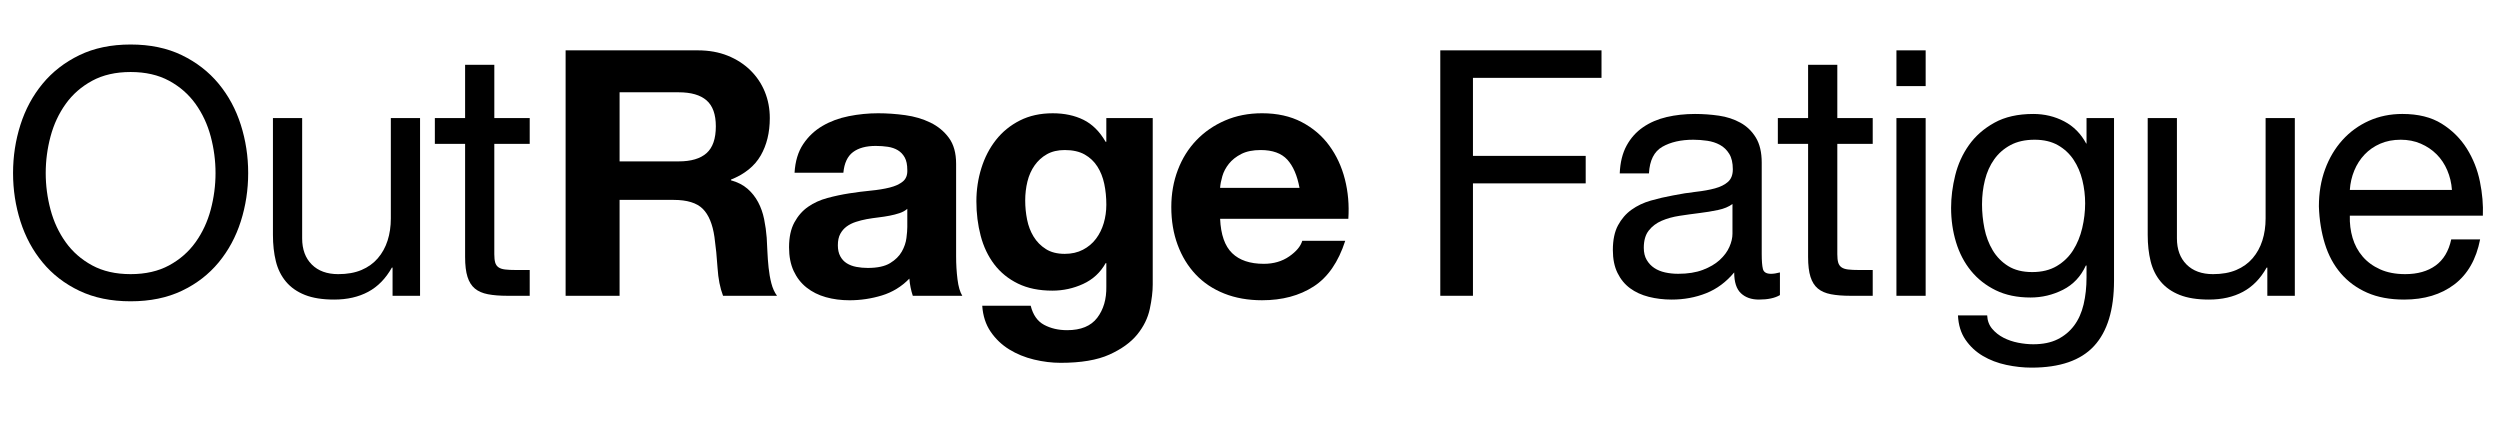
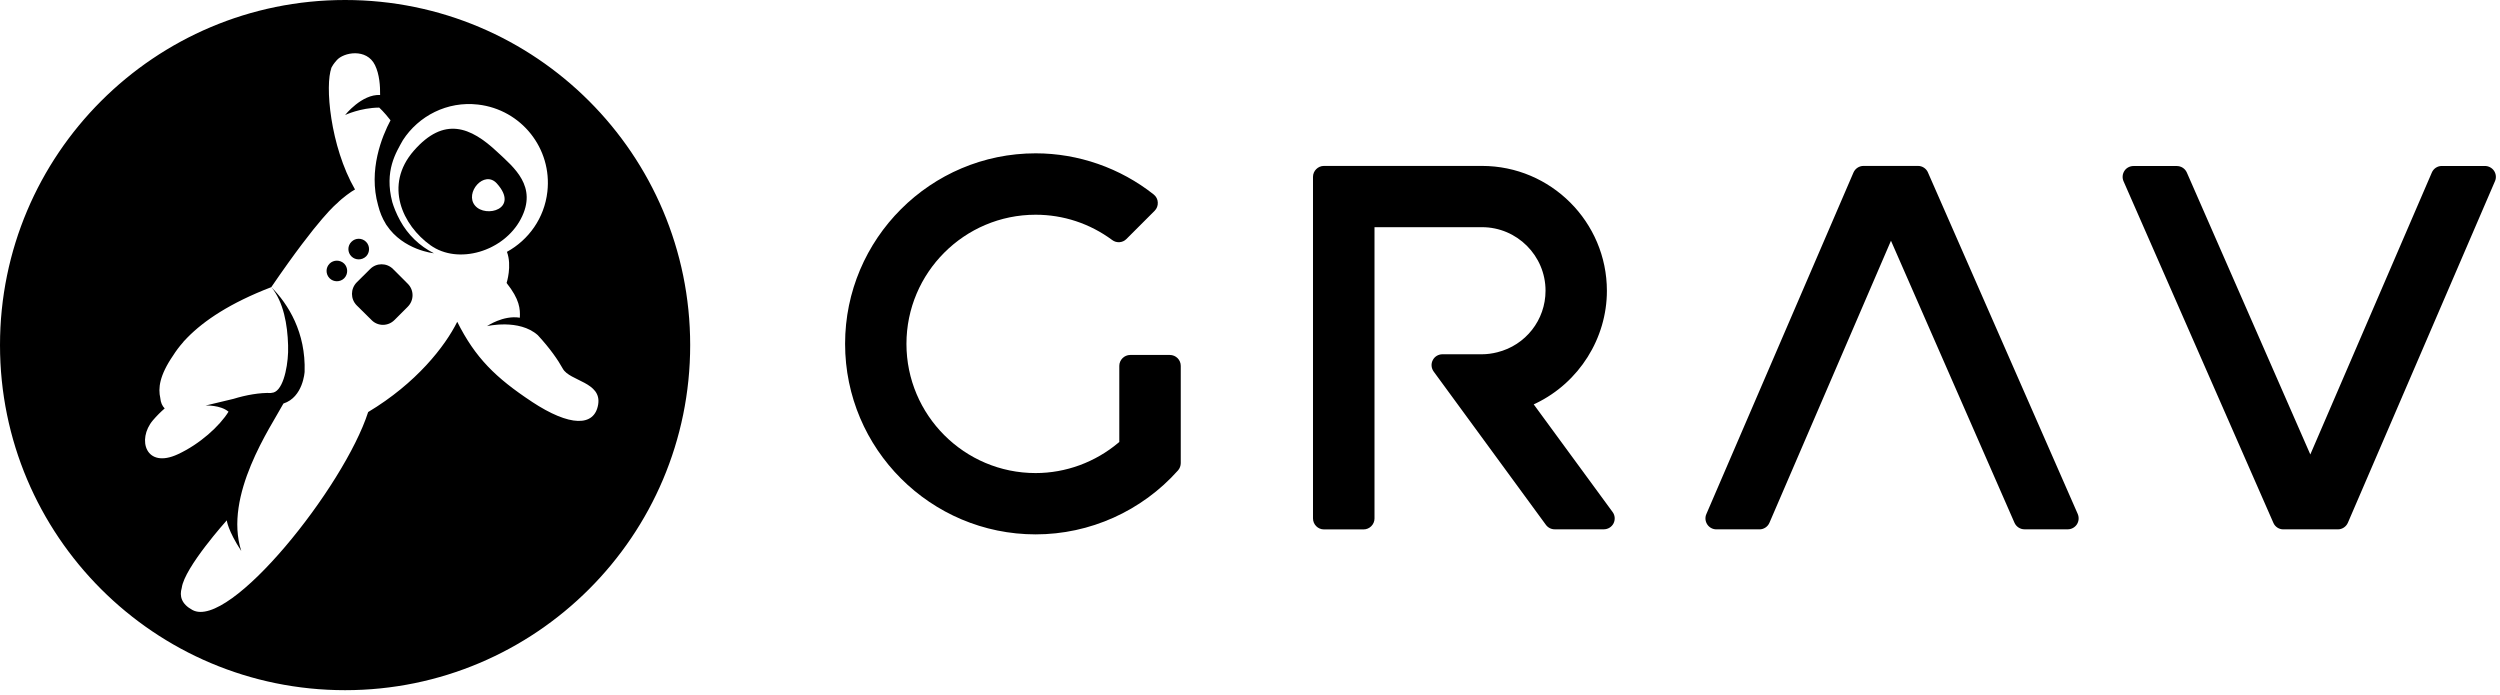
- <svg xmlns="http://www.w3.org/2000/svg" version="1.1" id="Layer_1" x="0px" y="0px" width="400px" height="70px" viewBox="0 0 400 70" enable-background="new 0 0 400 70" xml:space="preserve">
-   <g enable-background="new    ">
-     <path d="M3.272,19.964c0.788-2.476,1.971-4.666,3.547-6.572c1.576-1.907,3.538-3.429,5.885-4.565   c2.346-1.136,5.078-1.705,8.195-1.705c3.116,0,5.848,0.569,8.195,1.705c2.346,1.137,4.308,2.659,5.885,4.565   c1.576,1.906,2.759,4.097,3.547,6.572c0.788,2.475,1.183,5.051,1.183,7.728s-0.395,5.252-1.183,7.728   c-0.789,2.475-1.971,4.666-3.547,6.572c-1.577,1.907-3.539,3.419-5.885,4.537c-2.347,1.118-5.079,1.678-8.195,1.678   c-3.117,0-5.849-0.56-8.195-1.678c-2.347-1.118-4.309-2.63-5.885-4.537c-1.577-1.906-2.759-4.098-3.547-6.572   c-0.789-2.476-1.183-5.051-1.183-7.728S2.483,22.438,3.272,19.964z M8.085,33.549c0.513,1.925,1.32,3.657,2.42,5.197   s2.511,2.777,4.235,3.713c1.723,0.935,3.776,1.402,6.16,1.402c2.383,0,4.436-0.468,6.16-1.402c1.723-0.936,3.135-2.173,4.235-3.713   s1.906-3.272,2.42-5.197c0.513-1.925,0.77-3.878,0.77-5.857c0-1.98-0.257-3.933-0.77-5.857c-0.514-1.926-1.32-3.658-2.42-5.198   s-2.512-2.777-4.235-3.712c-1.724-0.935-3.777-1.403-6.16-1.403c-2.384,0-4.437,0.468-6.16,1.403   c-1.724,0.935-3.135,2.172-4.235,3.712s-1.907,3.272-2.42,5.198c-0.514,1.925-0.77,3.877-0.77,5.857   C7.315,29.671,7.571,31.624,8.085,33.549z" />
-     <path d="M62.81,47.326v-4.51H62.7c-0.99,1.76-2.255,3.053-3.795,3.877c-1.54,0.825-3.355,1.238-5.445,1.238   c-1.87,0-3.429-0.248-4.675-0.743c-1.247-0.495-2.255-1.2-3.025-2.117c-0.77-0.916-1.311-2.008-1.623-3.272   c-0.312-1.266-0.467-2.668-0.467-4.208V18.892h4.675v19.25c0,1.76,0.513,3.153,1.54,4.18c1.026,1.026,2.438,1.54,4.235,1.54   c1.43,0,2.667-0.22,3.712-0.66s1.916-1.063,2.612-1.87c0.696-0.806,1.219-1.75,1.567-2.832c0.348-1.081,0.522-2.264,0.522-3.548   v-16.06h4.675v28.435H62.81z" />
-     <path d="M84.754,18.892v4.125h-5.665v17.654c0,0.55,0.046,0.99,0.138,1.32c0.091,0.33,0.266,0.587,0.522,0.77   c0.256,0.185,0.614,0.303,1.073,0.358c0.458,0.055,1.053,0.082,1.787,0.082h2.145v4.125H81.18c-1.21,0-2.247-0.082-3.107-0.247   c-0.862-0.165-1.559-0.468-2.09-0.908c-0.532-0.439-0.926-1.062-1.182-1.87c-0.257-0.806-0.385-1.869-0.385-3.189V23.017h-4.84   v-4.125h4.84v-8.525h4.675v8.525H84.754z" />
-   </g>
-   <g enable-background="new    ">
-     <path d="M111.674,8.056c1.76,0,3.345,0.285,4.757,0.853c1.411,0.569,2.621,1.348,3.63,2.337c1.008,0.99,1.778,2.137,2.31,3.438   c0.531,1.302,0.797,2.704,0.797,4.208c0,2.31-0.486,4.309-1.458,5.994c-0.972,1.688-2.557,2.971-4.757,3.851v0.109   c1.063,0.294,1.943,0.743,2.64,1.348c0.696,0.605,1.265,1.32,1.705,2.146c0.44,0.825,0.76,1.732,0.962,2.723   c0.201,0.989,0.338,1.979,0.413,2.97c0.036,0.624,0.073,1.356,0.11,2.2c0.036,0.844,0.101,1.705,0.192,2.585   c0.091,0.88,0.238,1.714,0.44,2.502c0.201,0.789,0.504,1.458,0.908,2.008h-8.635c-0.477-1.246-0.77-2.731-0.88-4.455   c-0.11-1.723-0.275-3.373-0.495-4.95c-0.294-2.053-0.917-3.556-1.87-4.51c-0.954-0.953-2.512-1.43-4.675-1.43h-8.635v15.345h-8.635   V8.056H111.674z M108.594,25.821c1.98,0,3.465-0.44,4.455-1.32c0.99-0.88,1.485-2.31,1.485-4.29c0-1.906-0.495-3.29-1.485-4.152   c-0.99-0.861-2.475-1.292-4.455-1.292h-9.46v11.055H108.594z" />
-     <path d="M127.128,27.636c0.11-1.833,0.568-3.354,1.375-4.564c0.806-1.21,1.833-2.182,3.08-2.915   c1.246-0.733,2.648-1.256,4.208-1.567c1.558-0.312,3.125-0.468,4.702-0.468c1.43,0,2.878,0.102,4.345,0.303   c1.466,0.202,2.805,0.597,4.015,1.183c1.21,0.587,2.2,1.402,2.97,2.447s1.155,2.43,1.155,4.152v14.795   c0,1.284,0.073,2.512,0.22,3.686c0.146,1.174,0.403,2.054,0.77,2.64h-7.92c-0.147-0.44-0.267-0.889-0.357-1.348   c-0.092-0.458-0.157-0.926-0.193-1.402c-1.247,1.284-2.714,2.182-4.4,2.695c-1.687,0.513-3.41,0.77-5.17,0.77   c-1.357,0-2.622-0.165-3.795-0.495c-1.174-0.33-2.2-0.843-3.08-1.54c-0.88-0.695-1.567-1.576-2.062-2.64s-0.743-2.328-0.743-3.795   c0-1.613,0.284-2.942,0.853-3.987c0.568-1.045,1.301-1.879,2.2-2.503c0.898-0.623,1.925-1.091,3.08-1.402   c1.155-0.312,2.318-0.559,3.492-0.742c1.173-0.184,2.328-0.33,3.465-0.44c1.136-0.11,2.145-0.275,3.025-0.495   s1.576-0.54,2.09-0.962c0.513-0.422,0.751-1.036,0.715-1.843c0-0.843-0.138-1.513-0.413-2.008s-0.642-0.88-1.1-1.155   c-0.459-0.274-0.99-0.458-1.595-0.55c-0.605-0.091-1.256-0.138-1.952-0.138c-1.54,0-2.75,0.33-3.63,0.99   c-0.88,0.66-1.394,1.76-1.54,3.3H127.128z M145.168,33.411c-0.33,0.294-0.743,0.522-1.238,0.688s-1.027,0.303-1.595,0.412   c-0.569,0.11-1.165,0.202-1.788,0.275c-0.624,0.074-1.247,0.165-1.87,0.275c-0.587,0.109-1.165,0.257-1.732,0.439   c-0.569,0.185-1.064,0.432-1.485,0.743c-0.422,0.312-0.762,0.706-1.018,1.182c-0.257,0.478-0.385,1.082-0.385,1.815   c0,0.697,0.128,1.284,0.385,1.76c0.256,0.478,0.605,0.853,1.045,1.128c0.44,0.274,0.953,0.467,1.54,0.577   c0.586,0.11,1.191,0.165,1.815,0.165c1.54,0,2.731-0.256,3.575-0.77c0.843-0.514,1.466-1.128,1.87-1.843   c0.403-0.715,0.651-1.438,0.743-2.173c0.091-0.732,0.138-1.319,0.138-1.76V33.411z" />
-     <path d="M183.97,49.416c-0.312,1.466-0.981,2.833-2.007,4.098c-1.027,1.265-2.512,2.338-4.455,3.218   c-1.944,0.88-4.547,1.319-7.81,1.319c-1.394,0-2.814-0.174-4.262-0.522c-1.449-0.349-2.769-0.889-3.96-1.622   c-1.192-0.734-2.182-1.678-2.97-2.833c-0.789-1.154-1.238-2.539-1.348-4.152h7.755c0.366,1.467,1.082,2.483,2.145,3.053   c1.063,0.568,2.292,0.853,3.685,0.853c2.2,0,3.804-0.66,4.812-1.98c1.008-1.319,1.494-2.988,1.458-5.005v-3.739h-0.11   c-0.844,1.504-2.044,2.612-3.603,3.327c-1.559,0.715-3.199,1.072-4.922,1.072c-2.127,0-3.96-0.375-5.5-1.127   c-1.54-0.751-2.805-1.778-3.795-3.08c-0.99-1.302-1.715-2.823-2.173-4.565c-0.459-1.741-0.688-3.583-0.688-5.527   c0-1.833,0.266-3.603,0.798-5.308c0.531-1.705,1.311-3.208,2.337-4.51c1.026-1.301,2.3-2.338,3.822-3.107   c1.521-0.771,3.272-1.155,5.252-1.155c1.87,0,3.511,0.349,4.923,1.045c1.411,0.697,2.593,1.87,3.547,3.521h0.11v-3.795h7.425   v26.619C184.438,46.648,184.281,47.949,183.97,49.416z M173.273,39.956c0.843-0.439,1.54-1.026,2.09-1.76s0.962-1.567,1.237-2.503   c0.275-0.935,0.413-1.915,0.413-2.942c0-1.173-0.11-2.282-0.33-3.327c-0.22-1.045-0.587-1.971-1.1-2.777   c-0.514-0.807-1.192-1.448-2.035-1.926c-0.844-0.476-1.907-0.715-3.19-0.715c-1.1,0-2.044,0.221-2.833,0.66   c-0.789,0.44-1.449,1.036-1.98,1.788c-0.532,0.752-0.917,1.613-1.155,2.585c-0.239,0.972-0.357,1.989-0.357,3.052   c0,1.027,0.101,2.045,0.303,3.053c0.201,1.009,0.55,1.917,1.045,2.723c0.495,0.807,1.146,1.467,1.953,1.979   c0.806,0.515,1.815,0.771,3.025,0.771C171.458,40.616,172.429,40.396,173.273,39.956z" />
-     <path d="M197.143,40.506c1.173,1.138,2.86,1.705,5.061,1.705c1.576,0,2.933-0.394,4.069-1.183c1.136-0.788,1.833-1.622,2.09-2.502   h6.875c-1.1,3.41-2.786,5.849-5.06,7.314c-2.273,1.468-5.023,2.2-8.25,2.2c-2.237,0-4.254-0.357-6.05-1.072   c-1.797-0.715-3.319-1.732-4.565-3.053c-1.247-1.32-2.209-2.896-2.888-4.729c-0.679-1.833-1.017-3.851-1.017-6.051   c0-2.126,0.348-4.105,1.045-5.939c0.696-1.833,1.686-3.419,2.97-4.758c1.283-1.338,2.814-2.393,4.593-3.162   c1.778-0.771,3.749-1.155,5.913-1.155c2.42,0,4.527,0.468,6.324,1.402c1.797,0.936,3.273,2.191,4.428,3.768   c1.155,1.577,1.988,3.374,2.503,5.391c0.513,2.017,0.696,4.125,0.55,6.324h-20.515C195.328,37.536,195.969,39.37,197.143,40.506z    M205.971,25.546c-0.936-1.025-2.357-1.54-4.264-1.54c-1.247,0-2.282,0.212-3.107,0.633c-0.825,0.422-1.485,0.944-1.98,1.567   c-0.495,0.624-0.844,1.284-1.045,1.98c-0.202,0.696-0.322,1.319-0.358,1.87h12.705C207.556,28.076,206.904,26.573,205.971,25.546z" />
-   </g>
-   <g enable-background="new    ">
-     <path d="M256.241,8.056v4.4h-20.569v12.485h18.039v4.399h-18.039v17.985h-5.226V8.056H256.241z" />
-     <path d="M284.785,47.216c-0.807,0.477-1.924,0.716-3.354,0.716c-1.21,0-2.173-0.34-2.888-1.018   c-0.715-0.679-1.072-1.788-1.072-3.328c-1.283,1.54-2.777,2.649-4.482,3.328c-1.705,0.678-3.547,1.018-5.527,1.018   c-1.284,0-2.503-0.147-3.658-0.44c-1.154-0.293-2.154-0.751-2.997-1.375c-0.844-0.623-1.513-1.438-2.007-2.447   c-0.496-1.009-0.743-2.228-0.743-3.658c0-1.612,0.274-2.933,0.825-3.96c0.55-1.025,1.273-1.86,2.172-2.502s1.926-1.128,3.08-1.458   c1.155-0.33,2.338-0.604,3.548-0.824c1.283-0.257,2.503-0.449,3.657-0.578c1.155-0.128,2.173-0.311,3.053-0.55   c0.88-0.238,1.576-0.586,2.09-1.045c0.514-0.458,0.77-1.128,0.77-2.008c0-1.025-0.191-1.851-0.576-2.475   c-0.386-0.623-0.881-1.101-1.486-1.43c-0.604-0.33-1.283-0.551-2.034-0.66c-0.752-0.11-1.495-0.165-2.228-0.165   c-1.98,0-3.63,0.376-4.95,1.127c-1.319,0.752-2.034,2.173-2.146,4.263h-4.674c0.072-1.76,0.439-3.245,1.1-4.455   s1.54-2.19,2.64-2.942c1.101-0.751,2.356-1.292,3.768-1.622s2.924-0.495,4.538-0.495c1.283,0,2.557,0.092,3.822,0.274   c1.265,0.184,2.41,0.558,3.438,1.125c1.025,0.567,1.852,1.363,2.475,2.388s0.936,2.359,0.936,4.006v14.599   c0,1.099,0.062,1.902,0.191,2.415c0.129,0.512,0.559,0.769,1.293,0.769c0.403,0,0.881-0.073,1.43-0.221V47.216z M277.195,32.642   c-0.586,0.438-1.356,0.757-2.31,0.958c-0.954,0.201-1.952,0.365-2.997,0.492c-1.045,0.128-2.1,0.274-3.163,0.438   s-2.017,0.429-2.86,0.793s-1.531,0.885-2.062,1.56c-0.531,0.676-0.797,1.597-0.797,2.764c0,0.767,0.155,1.414,0.467,1.943   s0.715,0.958,1.211,1.286c0.494,0.329,1.072,0.565,1.732,0.712s1.355,0.219,2.09,0.219c1.54,0,2.859-0.21,3.96-0.63   c1.101-0.419,1.998-0.948,2.694-1.587c0.697-0.639,1.211-1.332,1.541-2.08c0.33-0.747,0.494-1.45,0.494-2.106V32.642z" />
-     <path d="M299.635,18.892v4.125h-5.665v17.654c0,0.55,0.046,0.99,0.138,1.32s0.266,0.587,0.522,0.77   c0.257,0.185,0.614,0.303,1.073,0.358c0.457,0.055,1.053,0.082,1.787,0.082h2.145v4.125h-3.574c-1.211,0-2.247-0.082-3.107-0.247   c-0.863-0.165-1.56-0.468-2.091-0.908c-0.532-0.439-0.927-1.062-1.183-1.87c-0.257-0.806-0.385-1.869-0.385-3.189V23.017h-4.84   v-4.125h4.84v-8.525h4.675v8.525H299.635z" />
-     <path d="M303.43,13.776v-5.72h4.675v5.72H303.43z M308.104,18.892v28.435h-4.675V18.892H308.104z" />
-     <path d="M335.053,55.356c-2.127,2.31-5.463,3.465-10.01,3.465c-1.32,0-2.667-0.147-4.042-0.44c-1.375-0.294-2.622-0.77-3.74-1.43   s-2.044-1.521-2.777-2.585s-1.138-2.365-1.21-3.905h4.675c0.036,0.844,0.303,1.559,0.798,2.146c0.494,0.586,1.1,1.062,1.814,1.43   c0.715,0.366,1.494,0.633,2.338,0.798c0.843,0.165,1.65,0.247,2.42,0.247c1.54,0,2.842-0.267,3.904-0.798   c1.064-0.531,1.943-1.265,2.641-2.199c0.696-0.936,1.201-2.062,1.513-3.383s0.468-2.768,0.468-4.345v-1.87h-0.11   c-0.808,1.76-2.026,3.053-3.657,3.877c-1.633,0.825-3.365,1.238-5.197,1.238c-2.127,0-3.979-0.386-5.556-1.155   c-1.577-0.771-2.897-1.806-3.96-3.107c-1.064-1.302-1.861-2.823-2.393-4.565c-0.531-1.741-0.797-3.583-0.797-5.527   c0-1.686,0.22-3.419,0.66-5.197c0.439-1.778,1.172-3.392,2.199-4.84c1.026-1.448,2.383-2.641,4.07-3.575   c1.686-0.936,3.758-1.402,6.215-1.402c1.796,0,3.446,0.395,4.95,1.183c1.503,0.788,2.676,1.971,3.521,3.547h0.055v-4.069h4.399   v26.015C338.243,49.562,337.18,53.046,335.053,55.356z M329.086,42.568c1.081-0.641,1.953-1.484,2.612-2.529   c0.66-1.045,1.146-2.228,1.458-3.548c0.311-1.32,0.467-2.64,0.467-3.96c0-1.246-0.146-2.475-0.439-3.686   c-0.294-1.21-0.762-2.3-1.402-3.272c-0.643-0.971-1.477-1.75-2.503-2.337c-1.026-0.586-2.274-0.88-3.739-0.88   c-1.504,0-2.787,0.284-3.851,0.853s-1.935,1.329-2.612,2.282c-0.68,0.954-1.174,2.054-1.485,3.3   c-0.312,1.247-0.468,2.549-0.468,3.905c0,1.284,0.129,2.566,0.385,3.85c0.257,1.284,0.697,2.448,1.32,3.493   s1.448,1.889,2.475,2.529c1.027,0.643,2.311,0.963,3.851,0.963S328.004,43.211,329.086,42.568z" />
-     <path d="M362.773,47.326v-4.51h-0.111c-0.989,1.76-2.254,3.053-3.795,3.877c-1.539,0.825-3.354,1.238-5.444,1.238   c-1.87,0-3.429-0.248-4.675-0.743c-1.247-0.495-2.256-1.2-3.025-2.117c-0.77-0.916-1.311-2.008-1.623-3.272   c-0.311-1.266-0.467-2.668-0.467-4.208V18.892h4.675v19.25c0,1.76,0.513,3.153,1.54,4.18c1.026,1.026,2.438,1.54,4.235,1.54   c1.43,0,2.667-0.22,3.712-0.66s1.916-1.063,2.613-1.87c0.695-0.806,1.219-1.75,1.566-2.832c0.349-1.081,0.523-2.264,0.523-3.548   v-16.06h4.675v28.435H362.773z" />
-     <path d="M392.693,45.511c-2.127,1.614-4.805,2.421-8.03,2.421c-2.274,0-4.245-0.367-5.913-1.101s-3.07-1.76-4.207-3.08   c-1.137-1.319-1.989-2.896-2.558-4.729c-0.569-1.833-0.89-3.831-0.962-5.995c0-2.163,0.33-4.144,0.99-5.94   c0.659-1.796,1.585-3.354,2.777-4.675c1.19-1.32,2.603-2.346,4.234-3.08c1.631-0.733,3.418-1.1,5.363-1.1   c2.529,0,4.628,0.522,6.297,1.567c1.668,1.045,3.006,2.374,4.016,3.987c1.008,1.614,1.704,3.374,2.09,5.28   c0.385,1.906,0.54,3.722,0.467,5.444h-21.285c-0.037,1.247,0.11,2.43,0.44,3.548c0.33,1.119,0.86,2.109,1.595,2.97   c0.733,0.862,1.668,1.55,2.805,2.062c1.137,0.515,2.476,0.771,4.016,0.771c1.98,0,3.603-0.458,4.867-1.375   c1.266-0.916,2.099-2.311,2.502-4.18h4.621C396.193,41.496,394.818,43.898,392.693,45.511z M391.565,27.251   c-0.422-0.99-0.989-1.843-1.705-2.558c-0.715-0.715-1.559-1.283-2.53-1.705c-0.972-0.421-2.044-0.632-3.217-0.632   c-1.211,0-2.302,0.211-3.273,0.632c-0.971,0.422-1.806,1-2.502,1.732c-0.697,0.734-1.247,1.587-1.65,2.558   c-0.403,0.973-0.642,2.008-0.715,3.107h16.336C392.234,29.286,391.986,28.241,391.565,27.251z" />
-   </g>
+ <svg xmlns="http://www.w3.org/2000/svg" fill-rule="evenodd" viewBox="0 0 504 140" clip-rule="evenodd">
+   <path d="M235.83 71.56h-7.98c-1.2 0-2.2 1-2.2 2.2V89.1l-.15.13c-4.7 3.96-10.64 6.14-16.72 6.14-14.36 0-26.04-11.68-26.04-26.04s11.68-26.04 26.04-26.04c5.58 0 10.92 1.76 15.44 5.1.87.66 2.1.57 2.86-.2l5.7-5.7c.44-.44.67-1.05.63-1.68-.02-.62-.32-1.2-.82-1.6-6.76-5.35-15.2-8.3-23.8-8.3-21.18 0-38.42 17.23-38.42 38.4 0 21.2 17.24 38.42 38.42 38.42 10.93 0 21.4-4.7 28.7-12.9.35-.4.55-.93.55-1.47v-19.6c0-1.22-.98-2.2-2.2-2.2M502.8 34.44c-.4-.6-1.1-.98-1.84-.98h-8.7c-.87 0-1.66.52-2 1.32l-24.5 56.84-24.9-56.85c-.36-.8-1.15-1.3-2.02-1.3h-8.72c-.74 0-1.44.36-1.84.98-.4.62-.48 1.4-.17 2.1l30.2 68.85c.34.8 1.13 1.32 2 1.32h11c.88 0 1.67-.53 2.02-1.33l29.66-68.87c.3-.68.22-1.47-.2-2.1" />
+   <path d="M388.68 34.77c-.35-.8-1.14-1.32-2-1.32h-11c-.88 0-1.67.53-2.02 1.33L344 103.64c-.3.68-.22 1.47.18 2.08.4.62 1.1 1 1.84 1h8.7c.86 0 1.66-.53 2-1.33l24.5-56.86 24.9 56.86c.36.8 1.15 1.32 2.02 1.32h8.72c.74 0 1.44-.38 1.84-1 .4-.62.47-1.4.17-2.1l-30.2-68.85zM309.2 81.52l.47-.22c8.68-4.2 14.28-13.1 14.28-22.67 0-13.88-11.3-25.18-25.17-25.18H266.9c-1.2 0-2.2 1-2.2 2.2v68.86c0 1.23 1 2.22 2.2 2.22h8c1.2 0 2.2-1 2.2-2.2V45.8h21.68c7.05 0 12.8 5.75 12.8 12.8 0 5.9-4 11-9.73 12.42-1.04.26-2.07.4-3.07.4h-7.98c-.83 0-1.6.46-1.96 1.2-.38.73-.3 1.62.2 2.3l22.6 30.87c.42.58 1.08.92 1.78.92h9.9c.84 0 1.6-.47 1.97-1.2.37-.75.3-1.64-.2-2.3l-15.9-21.7zM107.2 80.97c-7.26-4.8-11.4-8.85-15.02-16.1-2.47 4.97-8.24 12.37-17.96 18.2-4.86 15.1-27.96 44-35.43 39.9-2.22-1.2-2.64-2.8-2.15-4.45.54-4.13 9.08-13.62 9.08-13.62s.18 2 2.92 6.18c-3.6-11.2 5.96-25.03 8.5-29.73 3.98-1.27 4.27-6.4 4.27-6.4.26-7.9-3.28-13.63-6.7-17.05 2.46 3 3.25 7.54 3.37 11.7v.02c0 .47 0 .93 0 1.4-.12 3.43-1.16 8.18-3.38 8.18v.03c-2.28-.1-5.1.4-7.63 1.18l-5.6 1.34s2.98-.13 4.6 1.25c-1.8 2.9-5.78 6.53-10.22 8.58-6.45 3-8.3-2.96-5.03-6.84.8-.94 1.62-1.74 2.38-2.4-.5-.5-.8-1.2-.88-2.06 0 0 0 0 0-.02-.46-1.97-.2-4.54 2.6-8.62.54-.86 1.2-1.75 2-2.65.02-.04.04-.07.07-.1.03-.04.07-.08.1-.12.02-.02.04-.04.06-.06.2-.23.42-.45.64-.67 3.34-3.4 8.6-6.96 16.9-10.15C64.4 43.68 67.94 41 67.94 41c1.07-1.1 2.94-2.45 3.63-2.8-5.05-8.77-6.07-21.15-4.75-24.5-.1.2-.2.38-.3.57.5-1.14.83-1.5 1.34-2.1 1.38-1.64 6.06-2.5 7.74.96.9 1.84 1.06 4.23 1.03 6.02-3.7-.2-7.06 4.04-7.06 4.04s3.07-1.46 6.88-1.5c0 0 1 .9 2.28 2.56-1.7 3.2-4.52 10.02-2.5 17.16.35 1.4.86 2.62 1.5 3.65.02.05.04.1.07.14.05.07.1.13.14.2 3.37 5.06 9.54 5.66 9.54 5.66-2.9-1.45-5.27-3.76-6.8-6.56-.82-1.5-1.3-2.77-1.6-3.77-1.64-6.3.77-10 2.14-12.47 3.17-4.9 8.95-7.9 15.15-7.18 8.72 1 14.97 8.86 13.98 17.57-.6 5.32-3.78 9.72-8.15 12.12 1.05 2.84-.07 6.28-.07 6.28 2.64 3.32 2.76 5.23 2.67 7-3.36-.55-6.62 1.7-6.62 1.7s6.48-1.53 10.24 1.82c2.44 2.64 4.08 5 5.05 6.77 1.4 2.5 7.86 2.68 7.12 7.2-.74 4.5-5.68 4.53-13.4-.57M69.56 0C31.15 0 0 31.15 0 69.57c0 38.42 31.15 69.57 69.57 69.57 38.42 0 69.57-31.15 69.57-69.57C139.14 31.15 108 0 69.57 0M73.8 51.7c.8-.82.8-2.14 0-2.95-.82-.82-2.14-.82-2.95 0-.82.8-.82 2.13 0 2.94.8.8 2.13.8 2.95 0M66.45 53.15c-.82.8-.82 2.13 0 2.95.8.8 2.13.8 2.94 0 .8-.82.8-2.14 0-2.95-.82-.8-2.14-.8-2.95 0" />
+   <path d="M79.23 54.23c-1.27-1.27-3.34-1.27-4.6 0l-2.72 2.7c-1.27 1.3-1.27 3.35 0 4.63l3 2.97c1.26 1.28 3.32 1.28 4.6 0l2.7-2.7c1.28-1.28 1.28-3.35 0-4.62l-2.97-2.97zM95.76 41.44c-2.15-2.57 1.87-7.25 4.4-4.46 4.64 5.15-2.25 7.04-4.4 4.46m9.24 2.7c3.45-6.56-1.42-10.4-4.77-13.53-5.36-5.03-10.7-7.2-16.8-.23-6.1 6.98-2.24 15.07 3.35 19.06 5.58 4 14.78 1.25 18.22-5.3" />
</svg>
